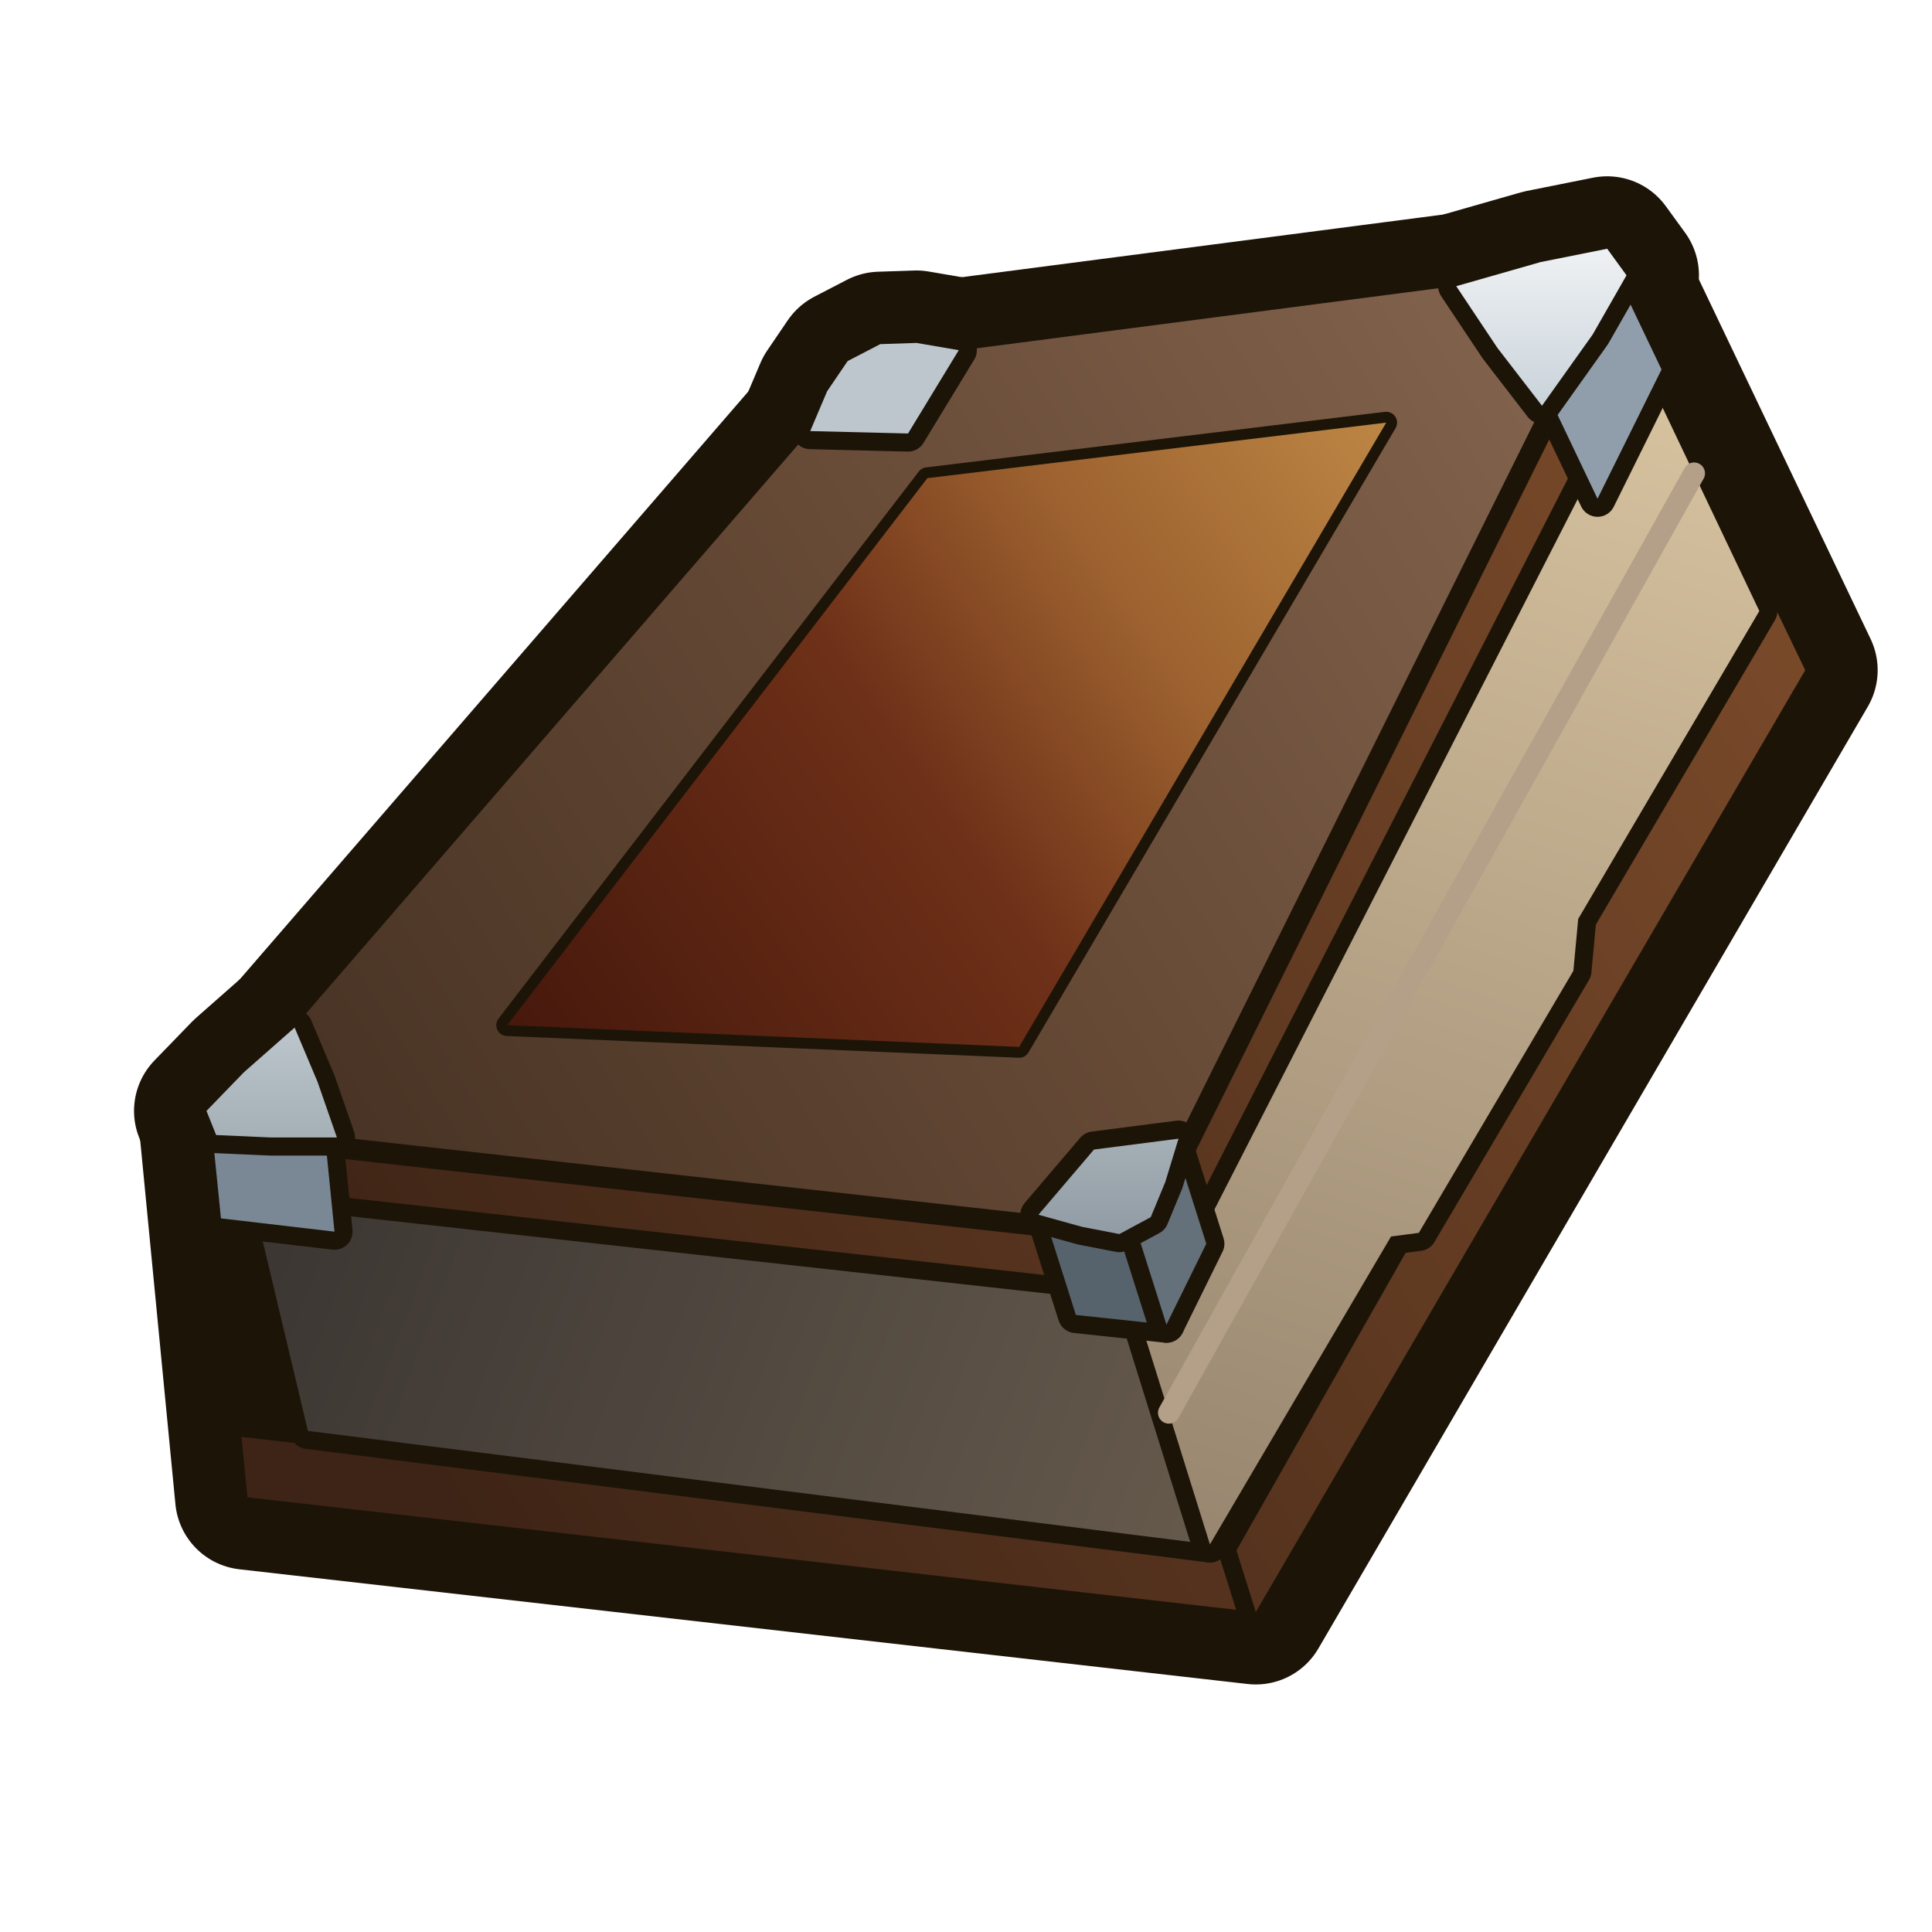
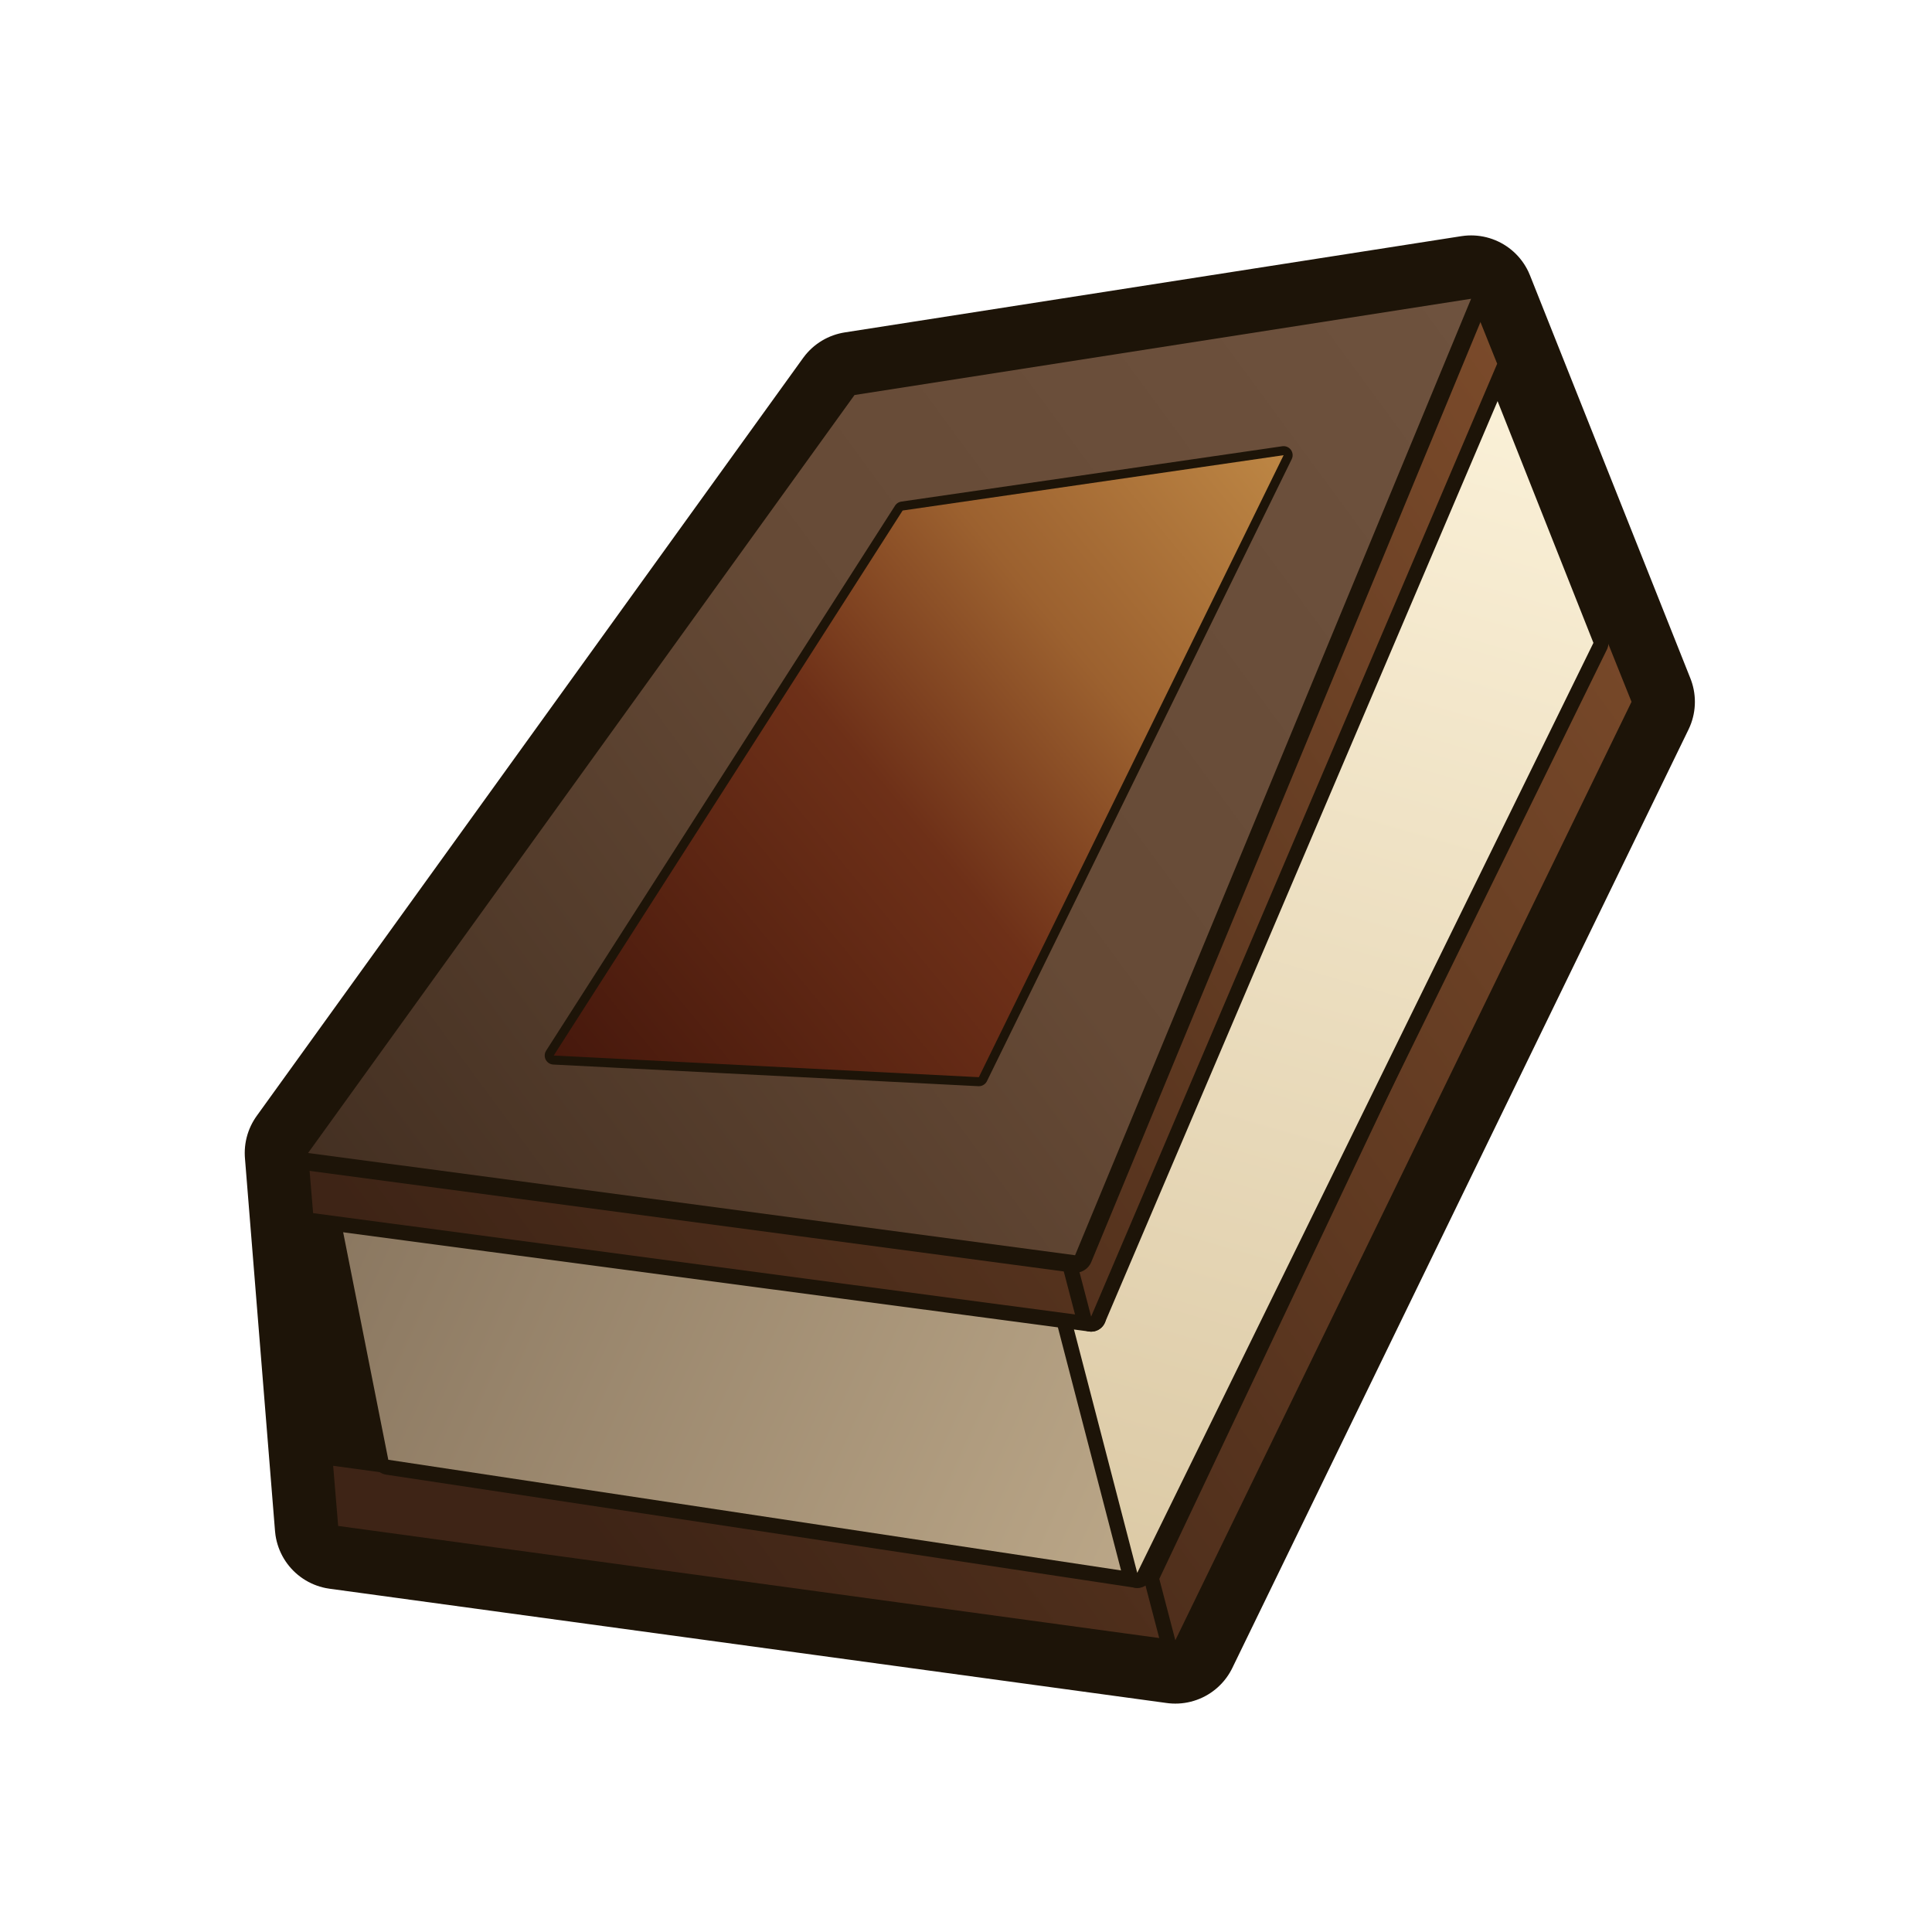
- <svg xmlns="http://www.w3.org/2000/svg" viewBox="0 0 16 16">
+ <svg xmlns="http://www.w3.org/2000/svg" viewBox="-1.323 -1.9 19.27 19.27">
  <defs>
-     <linearGradient id="train-cover" gradientUnits="userSpaceOnUse" x1="13.35" y1="2.2" x2="1.75" y2="9.3">
-       <stop offset="0" stop-color="#866650" />
+     <linearGradient id="train-cover" gradientUnits="userSpaceOnUse" x1="13.35" y1="1.08" x2="1.75" y2="9.6">
+       <stop offset="0" stop-color="#6e523e" />
      <stop offset="0.5" stop-color="#664a36" />
      <stop offset="1" stop-color="#443022" />
    </linearGradient>
-     <linearGradient id="train-panel" gradientUnits="userSpaceOnUse" x1="11.48" y1="3.5" x2="4.2" y2="8.49">
+     <linearGradient id="train-panel" gradientUnits="userSpaceOnUse" x1="11.48" y1="2.64" x2="4.2" y2="8.628">
      <stop offset="0" stop-color="#bd8644" />
      <stop offset="0.3" stop-color="#9c612f" />
      <stop offset="0.55" stop-color="#6e3018" />
      <stop offset="1" stop-color="#46180c" />
    </linearGradient>
-     <linearGradient id="train-edge" gradientUnits="userSpaceOnUse" x1="1.75" y1="9.3" x2="13.35" y2="2.2">
+     <linearGradient id="train-edge" gradientUnits="userSpaceOnUse" x1="1.75" y1="9.6" x2="13.35" y2="1.08">
      <stop offset="0" stop-color="#3e2416" />
      <stop offset="1" stop-color="#7a4a2a" />
    </linearGradient>
-     <linearGradient id="train-fore" gradientUnits="userSpaceOnUse" x1="13.49" y1="2.79" x2="10.02" y2="12.79">
-       <stop offset="0" stop-color="#d8c4a0" />
-       <stop offset="1" stop-color="#988670" />
+     <linearGradient id="train-fore" gradientUnits="userSpaceOnUse" x1="13.49" y1="1.788" x2="10.02" y2="13.788">
+       <stop offset="0" stop-color="#fbf1d8" />
+       <stop offset="1" stop-color="#dccaa6" />
    </linearGradient>
-     <linearGradient id="train-front" gradientUnits="userSpaceOnUse" x1="2.05" y1="9.75" x2="10.02" y2="12.79">
-       <stop offset="0" stop-color="#3a3532" />
-       <stop offset="1" stop-color="#665a4c" />
-     </linearGradient>
-     <linearGradient id="train-silver" gradientUnits="userSpaceOnUse" x1="0" y1="1.5" x2="0" y2="4.5">
-       <stop offset="0" stop-color="#ffffff" />
-       <stop offset="1" stop-color="#a9b8c4" />
-     </linearGradient>
-     <linearGradient id="train-dull" gradientUnits="userSpaceOnUse" x1="0" y1="8.5" x2="0" y2="11.5">
-       <stop offset="0" stop-color="#bcc6cc" />
-       <stop offset="1" stop-color="#707c86" />
+     <linearGradient id="train-front" gradientUnits="userSpaceOnUse" x1="2.05" y1="10.14" x2="10.02" y2="13.788">
+       <stop offset="0" stop-color="#8a7760" />
+       <stop offset="1" stop-color="#bba788" />
    </linearGradient>
  </defs>
-   <path d="M7.2 3L13.35 2.2L14.95 5.55L10.4 13.35L2.05 12.4L1.75 9.3z" fill="#1d1408" stroke="#1d1408" stroke-width="1.2" stroke-linejoin="round" paint-order="stroke" />
-   <path d="M7.94 2.9L7.59 2.84L7.29 2.85L7.02 2.99L6.85 3.24L6.71 3.57L7.52 3.59z" fill="#1d1408" stroke="#1d1408" stroke-width="1.2" stroke-linejoin="round" paint-order="stroke" />
-   <path d="M12.06 2.37L12.76 2.17L13.31 2.06L13.47 2.28L13.19 2.77L12.77 3.36L12.4 2.88z" fill="#1d1408" stroke="#1d1408" stroke-width="1.2" stroke-linejoin="round" paint-order="stroke" />
-   <path d="M8.6 10.06L8.96 10.16L9.27 10.22L9.53 10.08L9.65 9.79L9.76 9.43L9.06 9.52z" fill="#1d1408" stroke="#1d1408" stroke-width="1.2" stroke-linejoin="round" paint-order="stroke" />
-   <path d="M2.79 9.42L2.24 9.42L1.79 9.4L1.71 9.2L2.02 8.88L2.44 8.51L2.63 8.96z" fill="#1d1408" stroke="#1d1408" stroke-width="1.2" stroke-linejoin="round" paint-order="stroke" />
-   <path d="M2 11.9L10.24 12.84L10.4 13.35L2.05 12.4z" fill="url(#train-edge)" stroke="#1d1408" stroke-width="0.3" stroke-linejoin="round" paint-order="stroke" />
-   <path d="M10.24 12.84L14.69 5.01L14.95 5.55L10.4 13.35z" fill="url(#train-edge)" stroke="#1d1408" stroke-width="0.3" stroke-linejoin="round" paint-order="stroke" />
-   <path d="M2.05 9.75L9.34 10.61L10.02 12.79L2.55 11.85z" fill="url(#train-front)" stroke="#1d1408" stroke-width="0.3" stroke-linejoin="round" paint-order="stroke" />
-   <path d="M9.34 10.61L13.49 2.79L14.57 5.06L13.07 7.61L13.03 8.04L11.75 10.21L11.52 10.24L10.02 12.79z" fill="url(#train-fore)" stroke="#1d1408" stroke-width="0.3" stroke-linejoin="round" paint-order="stroke" />
-   <path d="M14.03 3.92L9.68 11.7" fill="none" stroke="#b4a088" stroke-width="0.18" stroke-linecap="round" />
-   <path d="M1.75 9.3L9.4 10.15L9.56 10.66L1.8 9.8z" fill="url(#train-edge)" stroke="#1d1408" stroke-width="0.3" stroke-linejoin="round" paint-order="stroke" />
-   <path d="M9.4 10.15L13.35 2.2L13.61 2.74L9.56 10.66z" fill="url(#train-edge)" stroke="#1d1408" stroke-width="0.3" stroke-linejoin="round" paint-order="stroke" />
-   <path d="M7.2 3L13.35 2.2L9.4 10.15L1.75 9.3z" fill="url(#train-cover)" stroke="#1d1408" stroke-width="0.35" stroke-linejoin="round" paint-order="stroke" />
-   <path d="M7.68 3.96L11.48 3.5L8.44 8.67L4.2 8.49z" fill="url(#train-panel)" stroke="#1d1408" stroke-width="0.18" stroke-linejoin="round" paint-order="stroke" />
-   <path d="M1.75 9.3L2.69 9.4L2.77 10.2L1.83 10.09z" fill="#7a8896" stroke="#1d1408" stroke-width="0.3" stroke-linejoin="round" paint-order="stroke" />
-   <path d="M9.4 10.15L8.65 10.07L8.91 10.89L9.66 10.97z" fill="#56626c" stroke="#1d1408" stroke-width="0.3" stroke-linejoin="round" paint-order="stroke" />
-   <path d="M9.4 10.15L9.73 9.48L9.99 10.3L9.66 10.97z" fill="#64707a" stroke="#1d1408" stroke-width="0.3" stroke-linejoin="round" paint-order="stroke" />
-   <path d="M13.35 2.2L12.82 3.27L13.23 4.13L13.76 3.06z" fill="#909eac" stroke="#1d1408" stroke-width="0.3" stroke-linejoin="round" paint-order="stroke" />
-   <path d="M7.94 2.9L7.59 2.84L7.29 2.85L7.02 2.99L6.85 3.24L6.71 3.57L7.52 3.59z" fill="url(#train-dull)" stroke="#1d1408" stroke-width="0.3" stroke-linejoin="round" paint-order="stroke" />
-   <path d="M12.06 2.37L12.76 2.17L13.31 2.06L13.47 2.28L13.19 2.77L12.77 3.36L12.4 2.88z" fill="url(#train-silver)" stroke="#1d1408" stroke-width="0.3" stroke-linejoin="round" paint-order="stroke" />
-   <path d="M8.6 10.06L8.96 10.16L9.27 10.22L9.53 10.08L9.65 9.79L9.76 9.43L9.06 9.52z" fill="url(#train-dull)" stroke="#1d1408" stroke-width="0.3" stroke-linejoin="round" paint-order="stroke" />
-   <path d="M2.79 9.42L2.24 9.42L1.79 9.4L1.71 9.2L2.02 8.88L2.44 8.51L2.63 8.96z" fill="url(#train-dull)" stroke="#1d1408" stroke-width="0.3" stroke-linejoin="round" paint-order="stroke" />
+   <path d="M7.2 2.04L13.35 1.08L14.95 5.1L10.4 14.46L2.05 13.32L1.75 9.6z" fill="#1d1408" stroke="#1d1408" stroke-width="1.264" stroke-linejoin="round" paint-order="stroke" />
+   <path d="M2 12.72L10.24 13.848L10.4 14.46L2.05 13.32z" fill="url(#train-edge)" stroke="#1d1408" stroke-width="0.3" stroke-linejoin="round" paint-order="stroke" />
+   <path d="M10.24 13.848L14.69 4.452L14.95 5.1L10.4 14.46z" fill="url(#train-edge)" stroke="#1d1408" stroke-width="0.3" stroke-linejoin="round" paint-order="stroke" />
+   <path d="M2.05 10.14L9.34 11.172L10.02 13.788L2.55 12.66z" fill="url(#train-front)" stroke="#1d1408" stroke-width="0.3" stroke-linejoin="round" paint-order="stroke" />
+   <path d="M9.34 11.172L13.49 1.788L14.57 4.512L10.02 13.788z" fill="url(#train-fore)" stroke="#1d1408" stroke-width="0.3" stroke-linejoin="round" paint-order="stroke" />
+   <path d="M1.75 9.6L9.4 10.62L9.56 11.232L1.8 10.2z" fill="url(#train-edge)" stroke="#1d1408" stroke-width="0.3" stroke-linejoin="round" paint-order="stroke" />
+   <path d="M9.4 10.62L13.35 1.08L13.61 1.728L9.56 11.232z" fill="url(#train-edge)" stroke="#1d1408" stroke-width="0.3" stroke-linejoin="round" paint-order="stroke" />
+   <path d="M7.2 2.04L13.35 1.08L9.4 10.62L1.75 9.6z" fill="url(#train-cover)" stroke="#1d1408" stroke-width="0.35" stroke-linejoin="round" paint-order="stroke" />
+   <path d="M7.68 3.192L11.48 2.64L8.44 8.844L4.2 8.628z" fill="url(#train-panel)" stroke="#1d1408" stroke-width="0.18" stroke-linejoin="round" paint-order="stroke" />
</svg>
